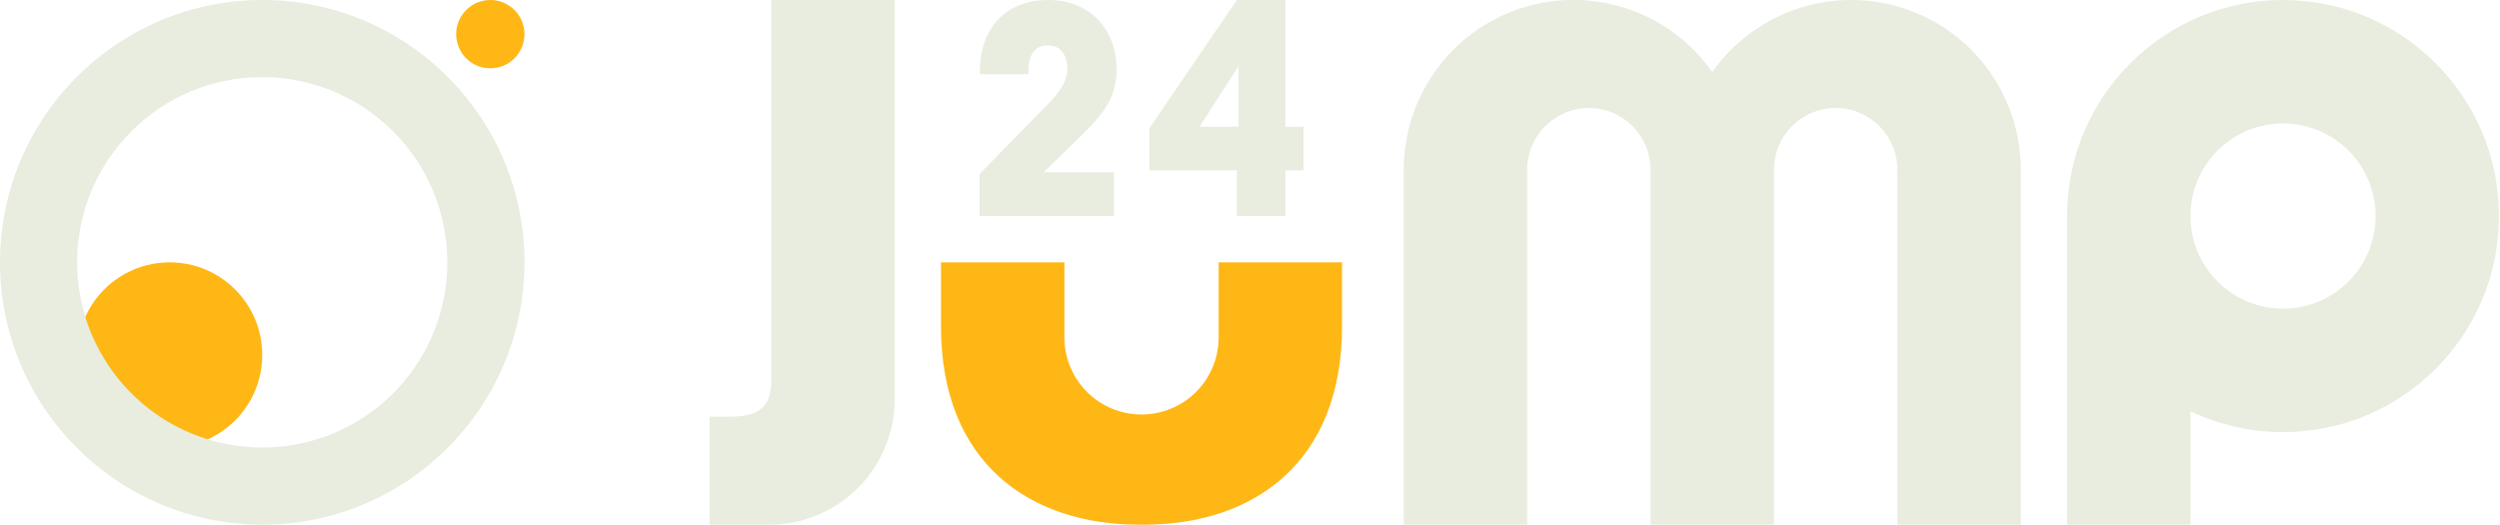
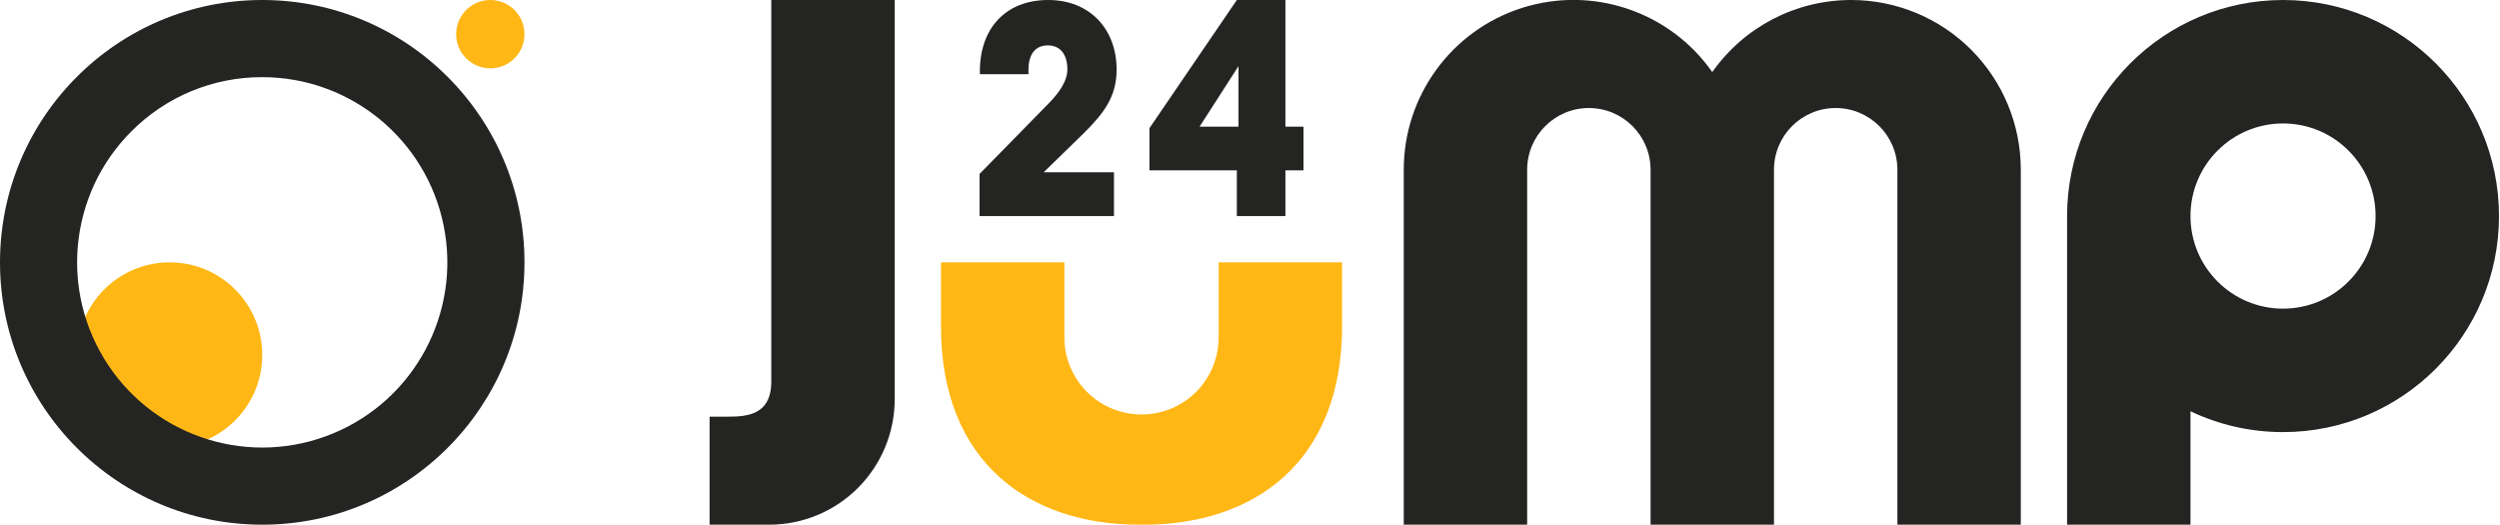
<svg xmlns="http://www.w3.org/2000/svg" viewBox="0 0 2268 476">
-   <path d="M812,0H700V346c0,32-24,32-42,32H644v98h54A113.9,113.9,0,0,0,812,362V336h0Z" fill="#e8eddf" />
-   <path d="M1680,0a154,154,0,0,0-126,65.4A154,154,0,0,0,1274,154V476h112V154h0a56,56,0,0,1,56-56h0a56,56,0,0,1,56,56h0V476h112V154h0a56,56,0,0,1,56-56h0a56,56,0,0,1,56,56h0V476h112V154A153.9,153.9,0,0,0,1680,0Z" fill="#e8eddf" />
-   <path d="M2072,0c-108.2,0-196,87.8-196,196V476h112V373.1a195.2,195.2,0,0,0,84,18.9c108.2,0,196-87.8,196-196S2180.2,0,2072,0Zm0,280a84,84,0,1,1,84-84A84,84,0,0,1,2072,280Z" fill="#e8eddf" />
+   <path d="M812,0H700V346c0,32-24,32-42,32H644v98h54A113.9,113.9,0,0,0,812,362V336h0Z" fill="#242423" />
+   <path d="M1680,0a154,154,0,0,0-126,65.4A154,154,0,0,0,1274,154V476h112V154h0a56,56,0,0,1,56-56h0a56,56,0,0,1,56,56h0V476h112V154h0a56,56,0,0,1,56-56h0a56,56,0,0,1,56,56h0V476h112V154A153.9,153.9,0,0,0,1680,0Z" fill="#242423" />
+   <path d="M2072,0c-108.2,0-196,87.8-196,196V476h112V373.1a195.2,195.2,0,0,0,84,18.9c108.2,0,196-87.8,196-196S2180.2,0,2072,0Zm0,280a84,84,0,1,1,84-84A84,84,0,0,1,2072,280Z" fill="#242423" />
  <path d="M1106,238v68a69.9,69.9,0,0,1-70,70h0a69.9,69.9,0,0,1-70-70V238H854v58c0,124,80.6,180,180,180h4c99.4,0,180-56,180-180V238Z" fill="#ffb715" />
-   <path d="M1011,156.3H947.2l35.9-35c18.8-18.5,30.3-33.7,30.3-58.1,0-36.4-23.9-63.2-62.1-63.2s-62,25.3-62,64.7v2.6h44.1V63.2c0-13.2,5.6-22,17.6-22s17.7,9.1,17.7,21.7c0,10.9-7.7,21.8-18.8,32.8L889,157.8V196h122Z" fill="#e8eddf" />
-   <path d="M1122.5,196h44.1V154.5H1183V114.9h-16.4V0h-44.1l-79.3,116.3v38.2h79.3Zm-33.8-81.1L1124,60v54.9Z" fill="#e8eddf" />
+   <path d="M1011,156.3H947.2l35.9-35c18.8-18.5,30.3-33.7,30.3-58.1,0-36.4-23.9-63.2-62.1-63.2s-62,25.3-62,64.7v2.6h44.1V63.2c0-13.2,5.6-22,17.6-22s17.7,9.1,17.7,21.7c0,10.9-7.7,21.8-18.8,32.8L889,157.8V196h122Z" fill="#242423" />
+   <path d="M1122.5,196h44.1V154.5H1183V114.9h-16.4V0h-44.1l-79.3,116.3v38.2h79.3Zm-33.8-81.1L1124,60v54.9Z" fill="#242423" />
  <circle cx="154" cy="322" r="84" fill="#ffb715" />
-   <path d="M238,70a168,168,0,1,1-118.8,49.2A166.9,166.9,0,0,1,238,70m0-70C106.6,0,0,106.6,0,238S106.6,476,238,476,476,369.4,476,238,369.4,0,238,0Z" fill="#e8eddf" />
+   <path d="M238,70a168,168,0,1,1-118.8,49.2A166.9,166.9,0,0,1,238,70m0-70C106.6,0,0,106.6,0,238S106.6,476,238,476,476,369.4,476,238,369.4,0,238,0Z" fill="#242423" />
  <circle cx="445" cy="31" r="31" fill="#ffb715" />
</svg>
